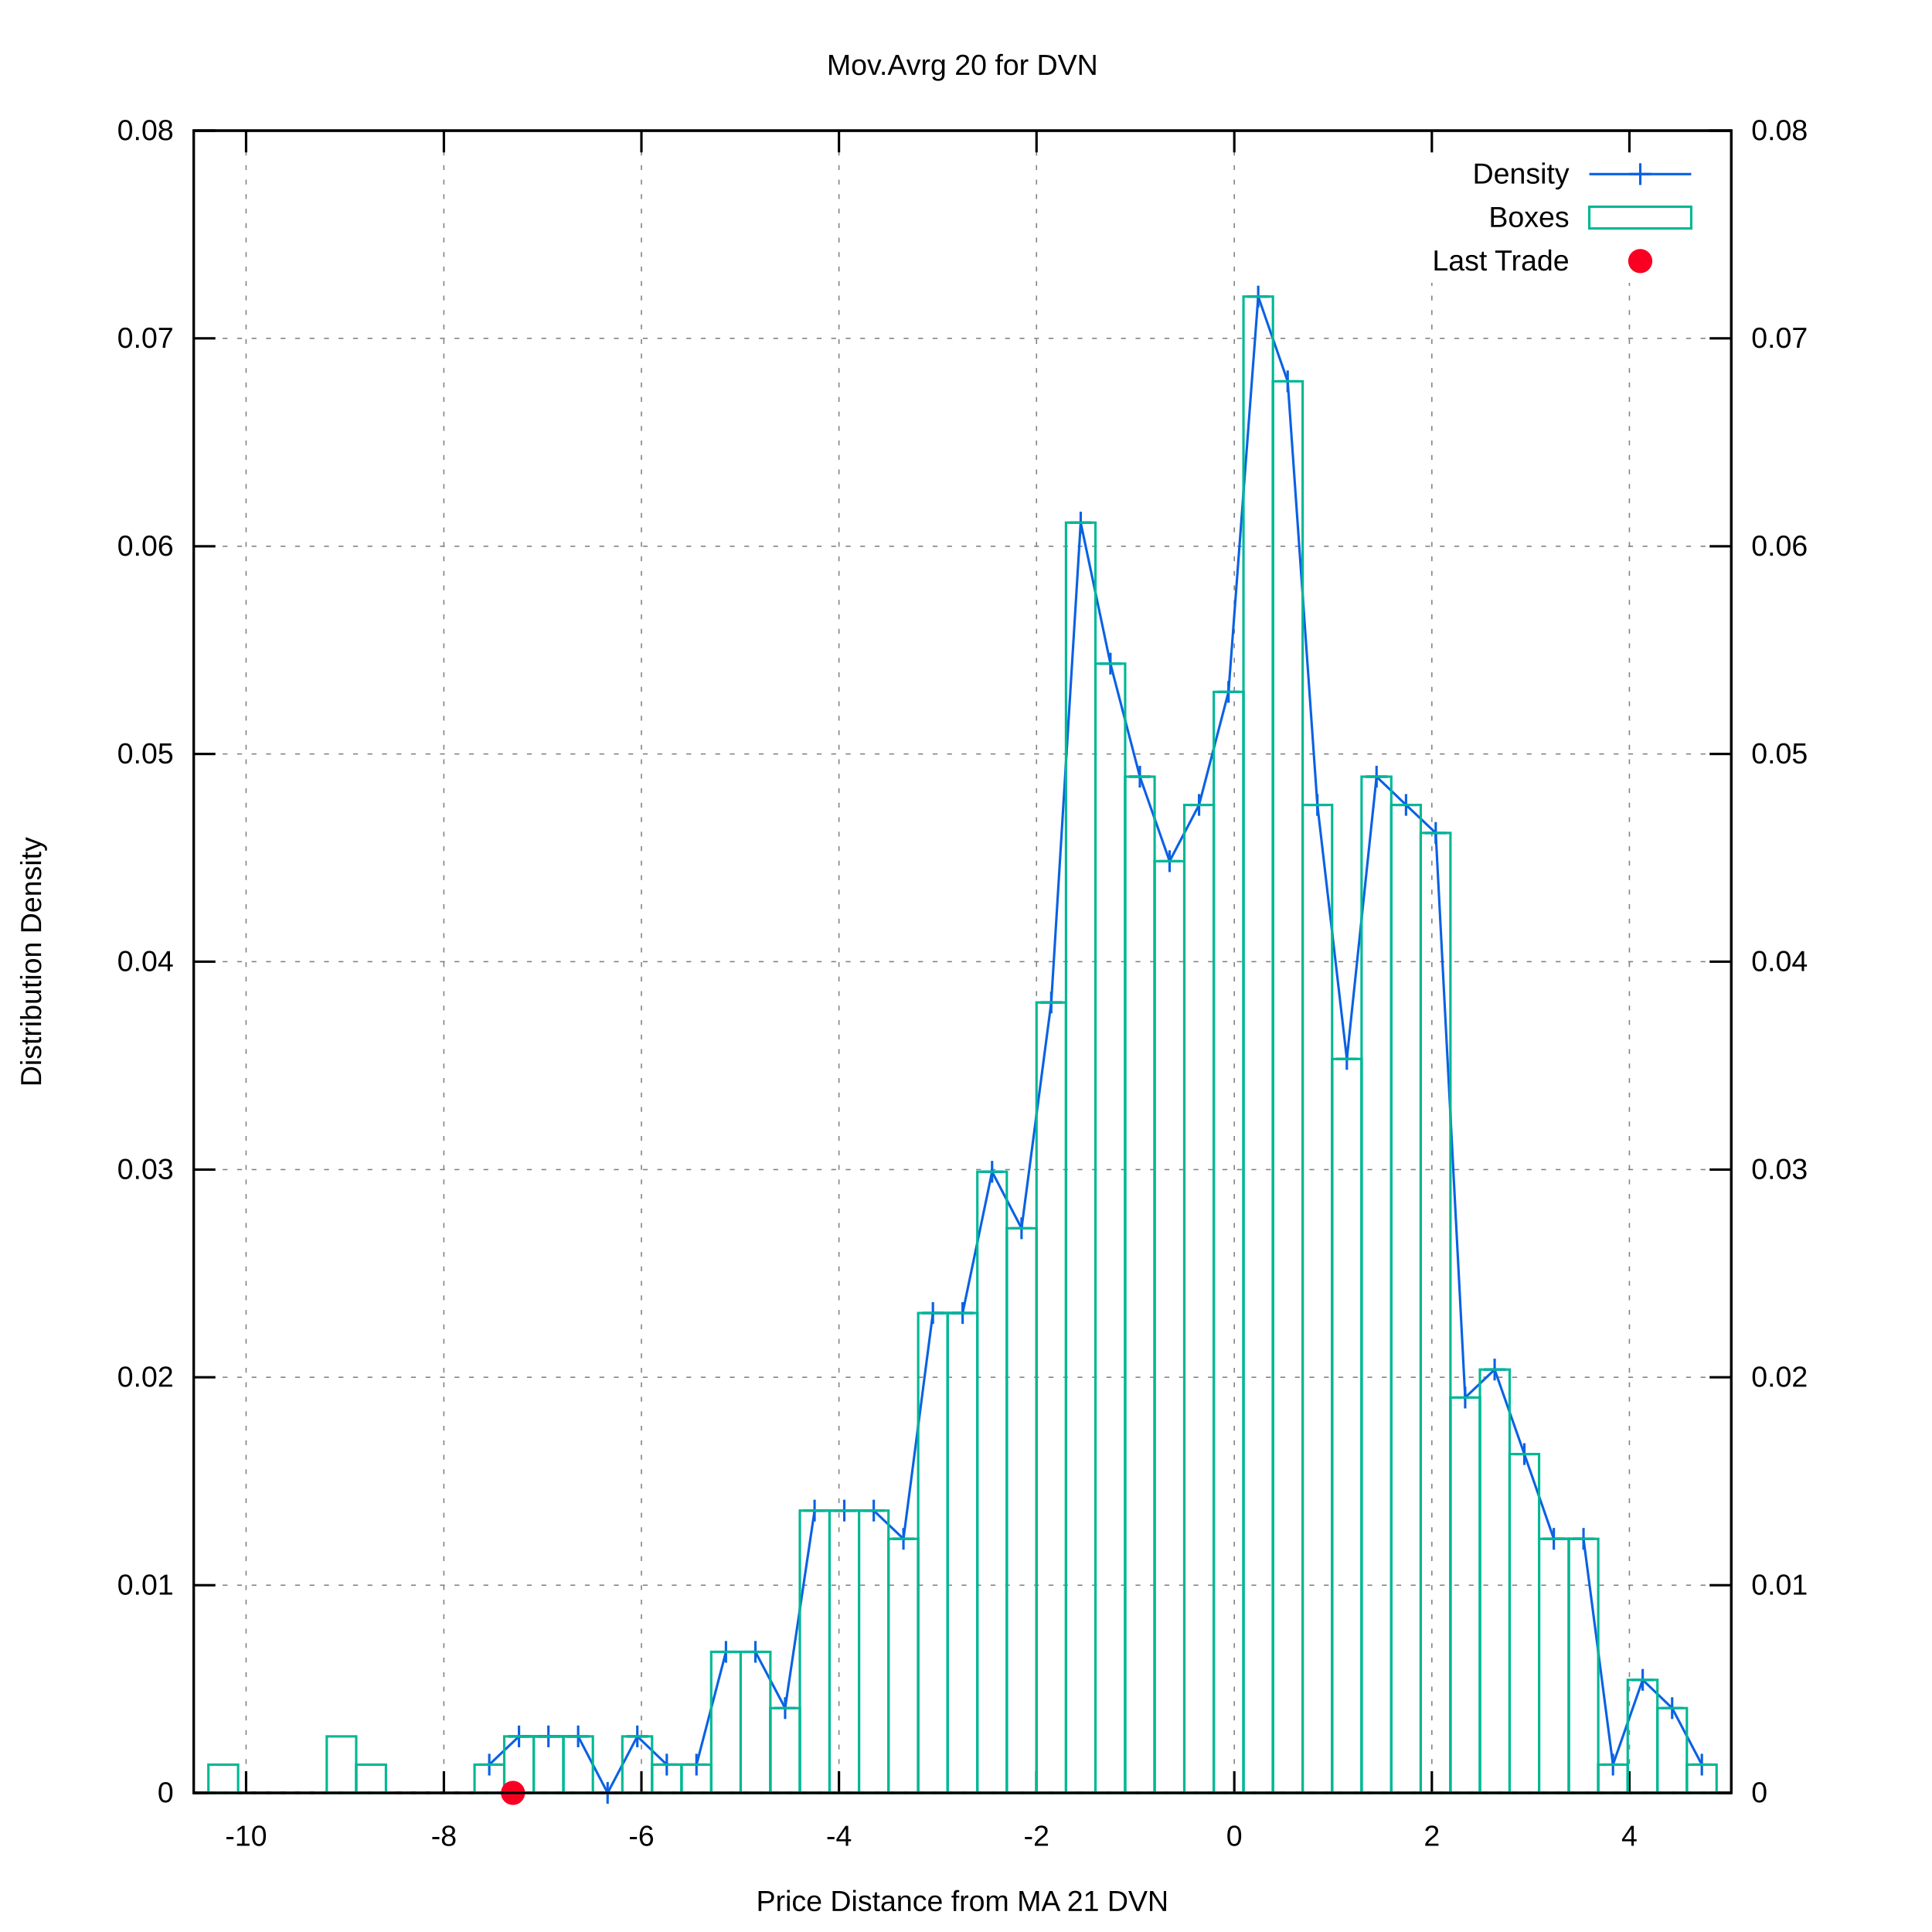
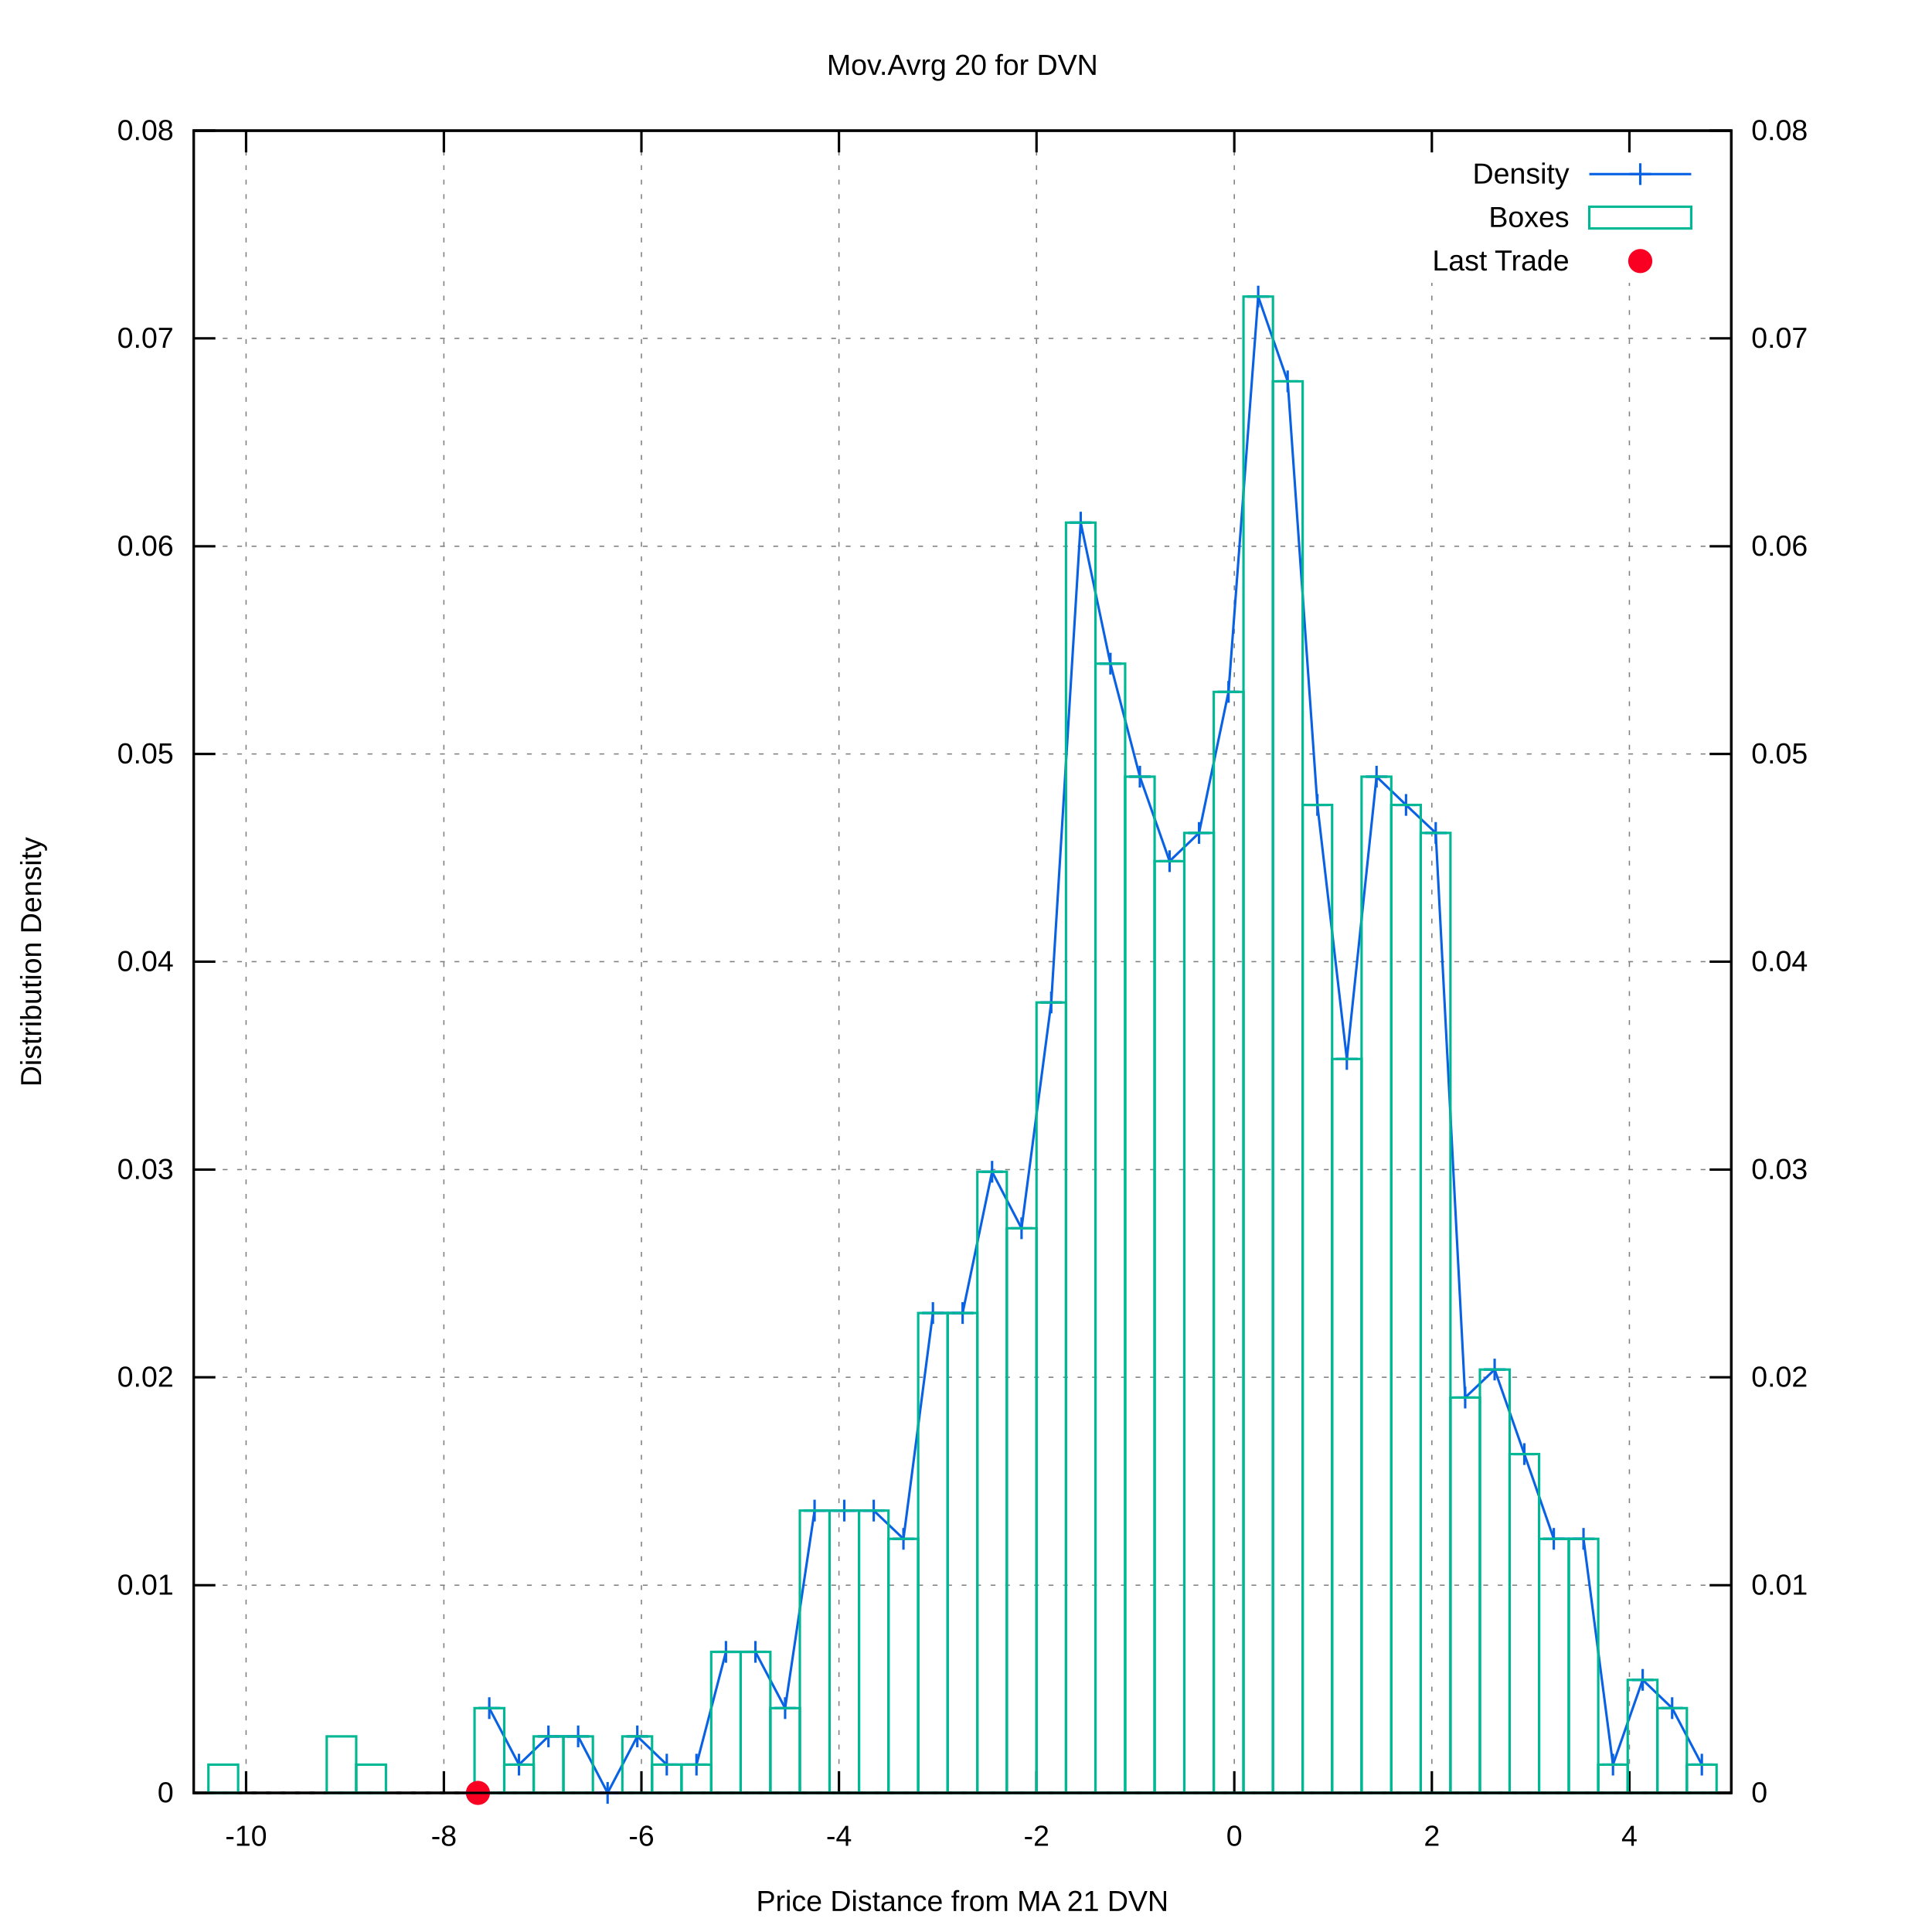
<svg xmlns="http://www.w3.org/2000/svg" xmlns:xlink="http://www.w3.org/1999/xlink" viewBox="0 0 800 800">
  <g id="gnuplot_canvas">
    <rect x="0" y="0" width="800" height="800" fill="#ffffff" />
    <defs>
      <circle id="gpDot" r="0.5" stroke-width="0.5" />
      <path id="gpPt0" stroke-width="0.222" stroke="currentColor" d="M-1,0 h2 M0,-1 v2" />
      <path id="gpPt1" stroke-width="0.222" stroke="currentColor" d="M-1,-1 L1,1 M1,-1 L-1,1" />
      <path id="gpPt2" stroke-width="0.222" stroke="currentColor" d="M-1,0 L1,0 M0,-1 L0,1 M-1,-1 L1,1 M-1,1 L1,-1" />
      <rect id="gpPt3" stroke-width="0.222" stroke="currentColor" x="-1" y="-1" width="2" height="2" />
      <rect id="gpPt4" stroke-width="0.222" stroke="currentColor" fill="currentColor" x="-1" y="-1" width="2" height="2" />
      <circle id="gpPt5" stroke-width="0.222" stroke="currentColor" cx="0" cy="0" r="1" />
      <use xlink:href="#gpPt5" id="gpPt6" fill="currentColor" stroke="none" />
      <path id="gpPt7" stroke-width="0.222" stroke="currentColor" d="M0,-1.33 L-1.33,0.67 L1.33,0.67 z" />
      <use xlink:href="#gpPt7" id="gpPt8" fill="currentColor" stroke="none" />
      <use xlink:href="#gpPt7" id="gpPt9" stroke="currentColor" transform="rotate(180)" />
      <use xlink:href="#gpPt9" id="gpPt10" fill="currentColor" stroke="none" />
      <use xlink:href="#gpPt3" id="gpPt11" stroke="currentColor" transform="rotate(45)" />
      <use xlink:href="#gpPt11" id="gpPt12" fill="currentColor" stroke="none" />
      <path id="gpPt13" stroke-width="0.222" stroke="currentColor" d="M0,1.330 L1.265,0.411 L0.782,-1.067 L-0.782,-1.076 L-1.265,0.411 z" />
      <use xlink:href="#gpPt13" id="gpPt14" fill="currentColor" stroke="none" />
      <filter id="textbox" filterUnits="objectBoundingBox" x="0" y="0" height="1" width="1">
        <feFlood flood-color="#FFFFFF" flood-opacity="1" result="bgnd" />
        <feComposite in="SourceGraphic" in2="bgnd" operator="atop" />
      </filter>
      <filter id="greybox" filterUnits="objectBoundingBox" x="0" y="0" height="1" width="1">
        <feFlood flood-color="lightgrey" flood-opacity="1" result="grey" />
        <feComposite in="SourceGraphic" in2="grey" operator="atop" />
      </filter>
    </defs>
    <g fill="none" color="#FFFFFF" stroke="black" stroke-width="1.00" stroke-linecap="butt" stroke-linejoin="miter">
</g>
    <g fill="none" color="black" stroke="currentColor" stroke-width="1.00" stroke-linecap="butt" stroke-linejoin="miter">
</g>
    <g fill="none" color="black" stroke="black" stroke-width="0.50" stroke-linecap="butt" stroke-linejoin="miter">
</g>
    <g fill="none" color="gray" stroke="currentColor" stroke-width="0.50" stroke-linecap="butt" stroke-linejoin="miter">
      <path stroke="gray" stroke-dasharray="2,4" class="gridline" d="M80.2,742.4 L716.9,742.4  " />
    </g>
    <g fill="none" color="gray" stroke="gray" stroke-width="1.00" stroke-linecap="butt" stroke-linejoin="miter">
</g>
    <g fill="none" color="black" stroke="currentColor" stroke-width="1.00" stroke-linecap="butt" stroke-linejoin="miter">
      <path stroke="black" d="M80.2,742.4 L89.2,742.4  " />
      <g transform="translate(71.9,746.3)" stroke="none" fill="black" font-family="arial" font-size="12.00" text-anchor="end">
        <text>
          <tspan font-family="arial"> 0</tspan>
        </text>
      </g>
    </g>
    <g fill="none" color="black" stroke="currentColor" stroke-width="1.00" stroke-linecap="butt" stroke-linejoin="miter">
</g>
    <g fill="none" color="black" stroke="black" stroke-width="0.50" stroke-linecap="butt" stroke-linejoin="miter">
</g>
    <g fill="none" color="gray" stroke="currentColor" stroke-width="0.50" stroke-linecap="butt" stroke-linejoin="miter">
      <path stroke="gray" stroke-dasharray="2,4" class="gridline" d="M80.2,656.4 L716.9,656.4  " />
    </g>
    <g fill="none" color="gray" stroke="gray" stroke-width="1.00" stroke-linecap="butt" stroke-linejoin="miter">
</g>
    <g fill="none" color="black" stroke="currentColor" stroke-width="1.00" stroke-linecap="butt" stroke-linejoin="miter">
      <path stroke="black" d="M80.2,656.4 L89.2,656.4  " />
      <g transform="translate(71.9,660.3)" stroke="none" fill="black" font-family="arial" font-size="12.00" text-anchor="end">
        <text>
          <tspan font-family="arial"> 0.01</tspan>
        </text>
      </g>
    </g>
    <g fill="none" color="black" stroke="currentColor" stroke-width="1.00" stroke-linecap="butt" stroke-linejoin="miter">
</g>
    <g fill="none" color="black" stroke="black" stroke-width="0.50" stroke-linecap="butt" stroke-linejoin="miter">
</g>
    <g fill="none" color="gray" stroke="currentColor" stroke-width="0.50" stroke-linecap="butt" stroke-linejoin="miter">
      <path stroke="gray" stroke-dasharray="2,4" class="gridline" d="M80.2,570.3 L716.9,570.3  " />
    </g>
    <g fill="none" color="gray" stroke="gray" stroke-width="1.00" stroke-linecap="butt" stroke-linejoin="miter">
</g>
    <g fill="none" color="black" stroke="currentColor" stroke-width="1.00" stroke-linecap="butt" stroke-linejoin="miter">
      <path stroke="black" d="M80.2,570.3 L89.2,570.3  " />
      <g transform="translate(71.9,574.2)" stroke="none" fill="black" font-family="arial" font-size="12.00" text-anchor="end">
        <text>
          <tspan font-family="arial"> 0.02</tspan>
        </text>
      </g>
    </g>
    <g fill="none" color="black" stroke="currentColor" stroke-width="1.00" stroke-linecap="butt" stroke-linejoin="miter">
</g>
    <g fill="none" color="black" stroke="black" stroke-width="0.50" stroke-linecap="butt" stroke-linejoin="miter">
</g>
    <g fill="none" color="gray" stroke="currentColor" stroke-width="0.50" stroke-linecap="butt" stroke-linejoin="miter">
      <path stroke="gray" stroke-dasharray="2,4" class="gridline" d="M80.2,484.3 L716.9,484.3  " />
    </g>
    <g fill="none" color="gray" stroke="gray" stroke-width="1.00" stroke-linecap="butt" stroke-linejoin="miter">
</g>
    <g fill="none" color="black" stroke="currentColor" stroke-width="1.00" stroke-linecap="butt" stroke-linejoin="miter">
      <path stroke="black" d="M80.2,484.3 L89.2,484.3  " />
      <g transform="translate(71.9,488.2)" stroke="none" fill="black" font-family="arial" font-size="12.00" text-anchor="end">
        <text>
          <tspan font-family="arial"> 0.03</tspan>
        </text>
      </g>
    </g>
    <g fill="none" color="black" stroke="currentColor" stroke-width="1.00" stroke-linecap="butt" stroke-linejoin="miter">
</g>
    <g fill="none" color="black" stroke="black" stroke-width="0.50" stroke-linecap="butt" stroke-linejoin="miter">
</g>
    <g fill="none" color="gray" stroke="currentColor" stroke-width="0.50" stroke-linecap="butt" stroke-linejoin="miter">
      <path stroke="gray" stroke-dasharray="2,4" class="gridline" d="M80.2,398.2 L716.9,398.2  " />
    </g>
    <g fill="none" color="gray" stroke="gray" stroke-width="1.00" stroke-linecap="butt" stroke-linejoin="miter">
</g>
    <g fill="none" color="black" stroke="currentColor" stroke-width="1.00" stroke-linecap="butt" stroke-linejoin="miter">
      <path stroke="black" d="M80.2,398.2 L89.2,398.2  " />
      <g transform="translate(71.9,402.1)" stroke="none" fill="black" font-family="arial" font-size="12.00" text-anchor="end">
        <text>
          <tspan font-family="arial"> 0.04</tspan>
        </text>
      </g>
    </g>
    <g fill="none" color="black" stroke="currentColor" stroke-width="1.00" stroke-linecap="butt" stroke-linejoin="miter">
</g>
    <g fill="none" color="black" stroke="black" stroke-width="0.50" stroke-linecap="butt" stroke-linejoin="miter">
</g>
    <g fill="none" color="gray" stroke="currentColor" stroke-width="0.50" stroke-linecap="butt" stroke-linejoin="miter">
      <path stroke="gray" stroke-dasharray="2,4" class="gridline" d="M80.2,312.2 L716.9,312.2  " />
    </g>
    <g fill="none" color="gray" stroke="gray" stroke-width="1.00" stroke-linecap="butt" stroke-linejoin="miter">
</g>
    <g fill="none" color="black" stroke="currentColor" stroke-width="1.00" stroke-linecap="butt" stroke-linejoin="miter">
      <path stroke="black" d="M80.2,312.2 L89.2,312.2  " />
      <g transform="translate(71.9,316.1)" stroke="none" fill="black" font-family="arial" font-size="12.00" text-anchor="end">
        <text>
          <tspan font-family="arial"> 0.05</tspan>
        </text>
      </g>
    </g>
    <g fill="none" color="black" stroke="currentColor" stroke-width="1.00" stroke-linecap="butt" stroke-linejoin="miter">
</g>
    <g fill="none" color="black" stroke="black" stroke-width="0.50" stroke-linecap="butt" stroke-linejoin="miter">
</g>
    <g fill="none" color="gray" stroke="currentColor" stroke-width="0.50" stroke-linecap="butt" stroke-linejoin="miter">
      <path stroke="gray" stroke-dasharray="2,4" class="gridline" d="M80.2,226.2 L716.9,226.2  " />
    </g>
    <g fill="none" color="gray" stroke="gray" stroke-width="1.00" stroke-linecap="butt" stroke-linejoin="miter">
</g>
    <g fill="none" color="black" stroke="currentColor" stroke-width="1.00" stroke-linecap="butt" stroke-linejoin="miter">
      <path stroke="black" d="M80.2,226.2 L89.2,226.2  " />
      <g transform="translate(71.9,230.1)" stroke="none" fill="black" font-family="arial" font-size="12.00" text-anchor="end">
        <text>
          <tspan font-family="arial"> 0.06</tspan>
        </text>
      </g>
    </g>
    <g fill="none" color="black" stroke="currentColor" stroke-width="1.00" stroke-linecap="butt" stroke-linejoin="miter">
</g>
    <g fill="none" color="black" stroke="black" stroke-width="0.50" stroke-linecap="butt" stroke-linejoin="miter">
</g>
    <g fill="none" color="gray" stroke="currentColor" stroke-width="0.50" stroke-linecap="butt" stroke-linejoin="miter">
      <path stroke="gray" stroke-dasharray="2,4" class="gridline" d="M80.2,140.1 L716.9,140.1  " />
    </g>
    <g fill="none" color="gray" stroke="gray" stroke-width="1.00" stroke-linecap="butt" stroke-linejoin="miter">
</g>
    <g fill="none" color="black" stroke="currentColor" stroke-width="1.00" stroke-linecap="butt" stroke-linejoin="miter">
      <path stroke="black" d="M80.2,140.1 L89.2,140.1  " />
      <g transform="translate(71.9,144.0)" stroke="none" fill="black" font-family="arial" font-size="12.00" text-anchor="end">
        <text>
          <tspan font-family="arial"> 0.07</tspan>
        </text>
      </g>
    </g>
    <g fill="none" color="black" stroke="currentColor" stroke-width="1.00" stroke-linecap="butt" stroke-linejoin="miter">
</g>
    <g fill="none" color="black" stroke="black" stroke-width="0.50" stroke-linecap="butt" stroke-linejoin="miter">
</g>
    <g fill="none" color="gray" stroke="currentColor" stroke-width="0.50" stroke-linecap="butt" stroke-linejoin="miter">
      <path stroke="gray" stroke-dasharray="2,4" class="gridline" d="M80.2,54.1 L716.9,54.1  " />
    </g>
    <g fill="none" color="gray" stroke="gray" stroke-width="1.00" stroke-linecap="butt" stroke-linejoin="miter">
</g>
    <g fill="none" color="black" stroke="currentColor" stroke-width="1.00" stroke-linecap="butt" stroke-linejoin="miter">
      <path stroke="black" d="M80.2,54.1 L89.2,54.1  " />
      <g transform="translate(71.9,58.0)" stroke="none" fill="black" font-family="arial" font-size="12.00" text-anchor="end">
        <text>
          <tspan font-family="arial"> 0.08</tspan>
        </text>
      </g>
    </g>
    <g fill="none" color="black" stroke="currentColor" stroke-width="1.00" stroke-linecap="butt" stroke-linejoin="miter">
</g>
    <g fill="none" color="black" stroke="black" stroke-width="0.50" stroke-linecap="butt" stroke-linejoin="miter">
</g>
    <g fill="none" color="gray" stroke="currentColor" stroke-width="0.50" stroke-linecap="butt" stroke-linejoin="miter">
      <path stroke="gray" stroke-dasharray="2,4" class="gridline" d="M101.9,742.4 L101.9,54.1  " />
    </g>
    <g fill="none" color="gray" stroke="gray" stroke-width="1.00" stroke-linecap="butt" stroke-linejoin="miter">
</g>
    <g fill="none" color="black" stroke="currentColor" stroke-width="1.00" stroke-linecap="butt" stroke-linejoin="miter">
      <path stroke="black" d="M101.9,742.4 L101.9,733.4 M101.9,54.1 L101.9,63.1  " />
      <g transform="translate(101.9,764.3)" stroke="none" fill="black" font-family="arial" font-size="12.00" text-anchor="middle">
        <text>
          <tspan font-family="arial">-10</tspan>
        </text>
      </g>
    </g>
    <g fill="none" color="black" stroke="currentColor" stroke-width="1.00" stroke-linecap="butt" stroke-linejoin="miter">
</g>
    <g fill="none" color="black" stroke="black" stroke-width="0.50" stroke-linecap="butt" stroke-linejoin="miter">
</g>
    <g fill="none" color="gray" stroke="currentColor" stroke-width="0.50" stroke-linecap="butt" stroke-linejoin="miter">
      <path stroke="gray" stroke-dasharray="2,4" class="gridline" d="M183.8,742.4 L183.8,54.1  " />
    </g>
    <g fill="none" color="gray" stroke="gray" stroke-width="1.00" stroke-linecap="butt" stroke-linejoin="miter">
</g>
    <g fill="none" color="black" stroke="currentColor" stroke-width="1.00" stroke-linecap="butt" stroke-linejoin="miter">
      <path stroke="black" d="M183.8,742.4 L183.8,733.4 M183.8,54.1 L183.8,63.1  " />
      <g transform="translate(183.8,764.3)" stroke="none" fill="black" font-family="arial" font-size="12.00" text-anchor="middle">
        <text>
          <tspan font-family="arial">-8</tspan>
        </text>
      </g>
    </g>
    <g fill="none" color="black" stroke="currentColor" stroke-width="1.00" stroke-linecap="butt" stroke-linejoin="miter">
</g>
    <g fill="none" color="black" stroke="black" stroke-width="0.50" stroke-linecap="butt" stroke-linejoin="miter">
</g>
    <g fill="none" color="gray" stroke="currentColor" stroke-width="0.50" stroke-linecap="butt" stroke-linejoin="miter">
      <path stroke="gray" stroke-dasharray="2,4" class="gridline" d="M265.6,742.4 L265.6,54.1  " />
    </g>
    <g fill="none" color="gray" stroke="gray" stroke-width="1.00" stroke-linecap="butt" stroke-linejoin="miter">
</g>
    <g fill="none" color="black" stroke="currentColor" stroke-width="1.00" stroke-linecap="butt" stroke-linejoin="miter">
      <path stroke="black" d="M265.6,742.4 L265.6,733.4 M265.6,54.1 L265.6,63.1  " />
      <g transform="translate(265.6,764.3)" stroke="none" fill="black" font-family="arial" font-size="12.00" text-anchor="middle">
        <text>
          <tspan font-family="arial">-6</tspan>
        </text>
      </g>
    </g>
    <g fill="none" color="black" stroke="currentColor" stroke-width="1.00" stroke-linecap="butt" stroke-linejoin="miter">
</g>
    <g fill="none" color="black" stroke="black" stroke-width="0.50" stroke-linecap="butt" stroke-linejoin="miter">
</g>
    <g fill="none" color="gray" stroke="currentColor" stroke-width="0.50" stroke-linecap="butt" stroke-linejoin="miter">
      <path stroke="gray" stroke-dasharray="2,4" class="gridline" d="M347.4,742.4 L347.4,54.1  " />
    </g>
    <g fill="none" color="gray" stroke="gray" stroke-width="1.00" stroke-linecap="butt" stroke-linejoin="miter">
</g>
    <g fill="none" color="black" stroke="currentColor" stroke-width="1.00" stroke-linecap="butt" stroke-linejoin="miter">
      <path stroke="black" d="M347.4,742.4 L347.4,733.4 M347.4,54.1 L347.4,63.1  " />
      <g transform="translate(347.4,764.3)" stroke="none" fill="black" font-family="arial" font-size="12.00" text-anchor="middle">
        <text>
          <tspan font-family="arial">-4</tspan>
        </text>
      </g>
    </g>
    <g fill="none" color="black" stroke="currentColor" stroke-width="1.00" stroke-linecap="butt" stroke-linejoin="miter">
</g>
    <g fill="none" color="black" stroke="black" stroke-width="0.50" stroke-linecap="butt" stroke-linejoin="miter">
</g>
    <g fill="none" color="gray" stroke="currentColor" stroke-width="0.50" stroke-linecap="butt" stroke-linejoin="miter">
      <path stroke="gray" stroke-dasharray="2,4" class="gridline" d="M429.2,742.4 L429.2,54.1  " />
    </g>
    <g fill="none" color="gray" stroke="gray" stroke-width="1.00" stroke-linecap="butt" stroke-linejoin="miter">
</g>
    <g fill="none" color="black" stroke="currentColor" stroke-width="1.00" stroke-linecap="butt" stroke-linejoin="miter">
      <path stroke="black" d="M429.2,742.4 L429.2,733.4 M429.2,54.1 L429.2,63.1  " />
      <g transform="translate(429.2,764.3)" stroke="none" fill="black" font-family="arial" font-size="12.00" text-anchor="middle">
        <text>
          <tspan font-family="arial">-2</tspan>
        </text>
      </g>
    </g>
    <g fill="none" color="black" stroke="currentColor" stroke-width="1.00" stroke-linecap="butt" stroke-linejoin="miter">
</g>
    <g fill="none" color="black" stroke="black" stroke-width="0.50" stroke-linecap="butt" stroke-linejoin="miter">
</g>
    <g fill="none" color="gray" stroke="currentColor" stroke-width="0.50" stroke-linecap="butt" stroke-linejoin="miter">
      <path stroke="gray" stroke-dasharray="2,4" class="gridline" d="M511.1,742.4 L511.1,54.1  " />
    </g>
    <g fill="none" color="gray" stroke="gray" stroke-width="1.00" stroke-linecap="butt" stroke-linejoin="miter">
</g>
    <g fill="none" color="black" stroke="currentColor" stroke-width="1.00" stroke-linecap="butt" stroke-linejoin="miter">
      <path stroke="black" d="M511.1,742.4 L511.1,733.4 M511.1,54.1 L511.1,63.1  " />
      <g transform="translate(511.1,764.3)" stroke="none" fill="black" font-family="arial" font-size="12.00" text-anchor="middle">
        <text>
          <tspan font-family="arial"> 0</tspan>
        </text>
      </g>
    </g>
    <g fill="none" color="black" stroke="currentColor" stroke-width="1.00" stroke-linecap="butt" stroke-linejoin="miter">
</g>
    <g fill="none" color="black" stroke="black" stroke-width="0.50" stroke-linecap="butt" stroke-linejoin="miter">
</g>
    <g fill="none" color="gray" stroke="currentColor" stroke-width="0.50" stroke-linecap="butt" stroke-linejoin="miter">
      <path stroke="gray" stroke-dasharray="2,4" class="gridline" d="M592.9,742.4 L592.9,117.1 M592.9,63.1 L592.9,54.1  " />
    </g>
    <g fill="none" color="gray" stroke="gray" stroke-width="1.00" stroke-linecap="butt" stroke-linejoin="miter">
</g>
    <g fill="none" color="black" stroke="currentColor" stroke-width="1.00" stroke-linecap="butt" stroke-linejoin="miter">
      <path stroke="black" d="M592.9,742.4 L592.9,733.4 M592.9,54.1 L592.9,63.1  " />
      <g transform="translate(592.9,764.3)" stroke="none" fill="black" font-family="arial" font-size="12.00" text-anchor="middle">
        <text>
          <tspan font-family="arial"> 2</tspan>
        </text>
      </g>
    </g>
    <g fill="none" color="black" stroke="currentColor" stroke-width="1.00" stroke-linecap="butt" stroke-linejoin="miter">
</g>
    <g fill="none" color="black" stroke="black" stroke-width="0.50" stroke-linecap="butt" stroke-linejoin="miter">
</g>
    <g fill="none" color="gray" stroke="currentColor" stroke-width="0.50" stroke-linecap="butt" stroke-linejoin="miter">
      <path stroke="gray" stroke-dasharray="2,4" class="gridline" d="M674.7,742.4 L674.7,117.1 M674.7,63.1 L674.7,54.1  " />
    </g>
    <g fill="none" color="gray" stroke="gray" stroke-width="1.00" stroke-linecap="butt" stroke-linejoin="miter">
</g>
    <g fill="none" color="black" stroke="currentColor" stroke-width="1.00" stroke-linecap="butt" stroke-linejoin="miter">
      <path stroke="black" d="M674.7,742.4 L674.7,733.4 M674.7,54.1 L674.7,63.1  " />
      <g transform="translate(674.7,764.3)" stroke="none" fill="black" font-family="arial" font-size="12.00" text-anchor="middle">
        <text>
          <tspan font-family="arial"> 4</tspan>
        </text>
      </g>
    </g>
    <g fill="none" color="black" stroke="currentColor" stroke-width="1.00" stroke-linecap="butt" stroke-linejoin="miter">
      <path stroke="black" d="M716.9,742.4 L707.9,742.4  " />
      <g transform="translate(725.2,746.3)" stroke="none" fill="black" font-family="arial" font-size="12.00" text-anchor="start">
        <text>
          <tspan font-family="arial"> 0</tspan>
        </text>
      </g>
    </g>
    <g fill="none" color="black" stroke="currentColor" stroke-width="1.00" stroke-linecap="butt" stroke-linejoin="miter">
      <path stroke="black" d="M716.9,656.4 L707.9,656.4  " />
      <g transform="translate(725.2,660.3)" stroke="none" fill="black" font-family="arial" font-size="12.00" text-anchor="start">
        <text>
          <tspan font-family="arial"> 0.01</tspan>
        </text>
      </g>
    </g>
    <g fill="none" color="black" stroke="currentColor" stroke-width="1.00" stroke-linecap="butt" stroke-linejoin="miter">
      <path stroke="black" d="M716.9,570.3 L707.9,570.3  " />
      <g transform="translate(725.2,574.2)" stroke="none" fill="black" font-family="arial" font-size="12.00" text-anchor="start">
        <text>
          <tspan font-family="arial"> 0.02</tspan>
        </text>
      </g>
    </g>
    <g fill="none" color="black" stroke="currentColor" stroke-width="1.00" stroke-linecap="butt" stroke-linejoin="miter">
      <path stroke="black" d="M716.9,484.3 L707.9,484.3  " />
      <g transform="translate(725.2,488.2)" stroke="none" fill="black" font-family="arial" font-size="12.00" text-anchor="start">
        <text>
          <tspan font-family="arial"> 0.03</tspan>
        </text>
      </g>
    </g>
    <g fill="none" color="black" stroke="currentColor" stroke-width="1.00" stroke-linecap="butt" stroke-linejoin="miter">
      <path stroke="black" d="M716.9,398.2 L707.9,398.2  " />
      <g transform="translate(725.2,402.1)" stroke="none" fill="black" font-family="arial" font-size="12.00" text-anchor="start">
        <text>
          <tspan font-family="arial"> 0.04</tspan>
        </text>
      </g>
    </g>
    <g fill="none" color="black" stroke="currentColor" stroke-width="1.00" stroke-linecap="butt" stroke-linejoin="miter">
      <path stroke="black" d="M716.9,312.2 L707.9,312.2  " />
      <g transform="translate(725.2,316.1)" stroke="none" fill="black" font-family="arial" font-size="12.00" text-anchor="start">
        <text>
          <tspan font-family="arial"> 0.05</tspan>
        </text>
      </g>
    </g>
    <g fill="none" color="black" stroke="currentColor" stroke-width="1.00" stroke-linecap="butt" stroke-linejoin="miter">
      <path stroke="black" d="M716.9,226.2 L707.9,226.2  " />
      <g transform="translate(725.2,230.1)" stroke="none" fill="black" font-family="arial" font-size="12.00" text-anchor="start">
        <text>
          <tspan font-family="arial"> 0.06</tspan>
        </text>
      </g>
    </g>
    <g fill="none" color="black" stroke="currentColor" stroke-width="1.00" stroke-linecap="butt" stroke-linejoin="miter">
      <path stroke="black" d="M716.9,140.1 L707.9,140.1  " />
      <g transform="translate(725.2,144.0)" stroke="none" fill="black" font-family="arial" font-size="12.00" text-anchor="start">
        <text>
          <tspan font-family="arial"> 0.07</tspan>
        </text>
      </g>
    </g>
    <g fill="none" color="black" stroke="currentColor" stroke-width="1.00" stroke-linecap="butt" stroke-linejoin="miter">
      <path stroke="black" d="M716.9,54.1 L707.9,54.1  " />
      <g transform="translate(725.2,58.0)" stroke="none" fill="black" font-family="arial" font-size="12.00" text-anchor="start">
        <text>
          <tspan font-family="arial"> 0.08</tspan>
        </text>
      </g>
    </g>
    <g fill="none" color="black" stroke="currentColor" stroke-width="1.00" stroke-linecap="butt" stroke-linejoin="miter">
</g>
    <g fill="none" color="gray" stroke="currentColor" stroke-width="1.00" stroke-linecap="butt" stroke-linejoin="miter">
      <path stroke="black" stroke-dasharray="2,4" d="M80.2,742.4 L716.9,742.4  " />
    </g>
    <g fill="none" color="black" stroke="currentColor" stroke-width="1.00" stroke-linecap="butt" stroke-linejoin="miter">
      <path stroke="black" d="M80.2,54.1 L80.2,742.4 L716.9,742.4 L716.9,54.1 L80.2,54.1 Z  " />
    </g>
    <g fill="none" color="black" stroke="currentColor" stroke-width="1.00" stroke-linecap="butt" stroke-linejoin="miter">
      <g transform="translate(17.0,398.3) rotate(270)" stroke="none" fill="black" font-family="arial" font-size="12.00" text-anchor="middle">
        <text>
          <tspan font-family="arial">Distribution Density</tspan>
        </text>
      </g>
    </g>
    <g fill="none" color="black" stroke="currentColor" stroke-width="1.00" stroke-linecap="butt" stroke-linejoin="miter">
      <g transform="translate(398.5,791.3)" stroke="none" fill="black" font-family="arial" font-size="12.00" text-anchor="middle">
        <text>
          <tspan font-family="arial">Price Distance from MA 21 DVN</tspan>
        </text>
      </g>
    </g>
    <g fill="none" color="black" stroke="currentColor" stroke-width="1.00" stroke-linecap="butt" stroke-linejoin="miter">
      <g transform="translate(398.5,31.0)" stroke="none" fill="black" font-family="arial" font-size="12.00" text-anchor="middle">
        <text>
          <tspan font-family="arial">Mov.Avrg 20 for DVN </tspan>
        </text>
      </g>
    </g>
    <g id="gnuplot_plot_1">
      <g fill="none" color="black" stroke="currentColor" stroke-width="1.00" stroke-linecap="butt" stroke-linejoin="miter">
        <g transform="translate(649.8,76.0)" stroke="none" fill="black" font-family="arial" font-size="12.00" text-anchor="end">
          <text>
            <tspan font-family="arial">Density</tspan>
          </text>
        </g>
      </g>
      <g fill="none" color="black" stroke="currentColor" stroke-width="1.00" stroke-linecap="butt" stroke-linejoin="miter">
-         <path stroke="rgb(  9,  97, 228)" d="M658.1,72.1 L700.3,72.1 M202.6,730.7 L214.9,719.0 L227.1,719.0 L239.4,719.0 L251.6,742.4 L263.9,719.0   L276.1,730.7 L288.4,730.7 L300.6,684.0 L312.8,684.0 L325.1,707.3 L337.3,625.5 L349.6,625.5 L361.8,625.5   L374.1,637.2 L386.3,543.7 L398.6,543.7 L410.8,485.2 L423.0,508.6 L435.3,415.1 L447.5,216.4 L459.8,274.8   L472.0,321.6 L484.3,356.6 L496.5,333.3 L508.7,286.5 L521.0,122.8 L533.2,157.9 L545.5,333.3 L557.7,438.5   L570.0,321.6 L582.2,333.3 L594.5,344.9 L606.7,578.7 L618.9,567.1 L631.2,602.1 L643.4,637.2 L655.7,637.2   L667.9,730.7 L680.2,695.6 L692.4,707.3 L704.7,730.7  " />
-         <use xlink:href="#gpPt0" transform="translate(202.6,730.7) scale(4.50)" color="rgb(  9,  97, 228)" />
-         <use xlink:href="#gpPt0" transform="translate(214.9,719.0) scale(4.50)" color="rgb(  9,  97, 228)" />
+         <path stroke="rgb(  9,  97, 228)" d="M658.1,72.1 L700.3,72.1 M202.6,707.3 L214.9,730.7 L227.1,719.0 L239.4,719.0 L251.6,742.4 L263.9,719.0   L276.1,730.7 L288.4,730.7 L300.6,684.0 L312.8,684.0 L325.1,707.3 L337.3,625.5 L349.6,625.5 L361.8,625.5   L374.1,637.2 L386.3,543.7 L398.6,543.7 L410.8,485.2 L423.0,508.6 L435.3,415.1 L447.5,216.4 L459.8,274.8   L472.0,321.6 L484.3,356.6 L496.5,344.9 L508.7,286.5 L521.0,122.8 L533.2,157.9 L545.5,333.3 L557.7,438.5   L570.0,321.6 L582.2,333.3 L594.5,344.9 L606.7,578.7 L618.9,567.1 L631.2,602.1 L643.4,637.2 L655.7,637.2   L667.9,730.7 L680.2,695.6 L692.4,707.3 L704.7,730.7  " />
+         <use xlink:href="#gpPt0" transform="translate(202.6,707.3) scale(4.50)" color="rgb(  9,  97, 228)" />
+         <use xlink:href="#gpPt0" transform="translate(214.9,730.7) scale(4.50)" color="rgb(  9,  97, 228)" />
        <use xlink:href="#gpPt0" transform="translate(227.1,719.0) scale(4.50)" color="rgb(  9,  97, 228)" />
        <use xlink:href="#gpPt0" transform="translate(239.4,719.0) scale(4.50)" color="rgb(  9,  97, 228)" />
        <use xlink:href="#gpPt0" transform="translate(251.6,742.4) scale(4.50)" color="rgb(  9,  97, 228)" />
        <use xlink:href="#gpPt0" transform="translate(263.9,719.0) scale(4.50)" color="rgb(  9,  97, 228)" />
        <use xlink:href="#gpPt0" transform="translate(276.1,730.7) scale(4.50)" color="rgb(  9,  97, 228)" />
        <use xlink:href="#gpPt0" transform="translate(288.4,730.7) scale(4.50)" color="rgb(  9,  97, 228)" />
        <use xlink:href="#gpPt0" transform="translate(300.6,684.0) scale(4.50)" color="rgb(  9,  97, 228)" />
        <use xlink:href="#gpPt0" transform="translate(312.8,684.0) scale(4.50)" color="rgb(  9,  97, 228)" />
        <use xlink:href="#gpPt0" transform="translate(325.1,707.3) scale(4.50)" color="rgb(  9,  97, 228)" />
        <use xlink:href="#gpPt0" transform="translate(337.3,625.5) scale(4.50)" color="rgb(  9,  97, 228)" />
        <use xlink:href="#gpPt0" transform="translate(349.6,625.5) scale(4.50)" color="rgb(  9,  97, 228)" />
        <use xlink:href="#gpPt0" transform="translate(361.8,625.5) scale(4.50)" color="rgb(  9,  97, 228)" />
        <use xlink:href="#gpPt0" transform="translate(374.1,637.2) scale(4.50)" color="rgb(  9,  97, 228)" />
        <use xlink:href="#gpPt0" transform="translate(386.3,543.7) scale(4.50)" color="rgb(  9,  97, 228)" />
        <use xlink:href="#gpPt0" transform="translate(398.6,543.7) scale(4.50)" color="rgb(  9,  97, 228)" />
        <use xlink:href="#gpPt0" transform="translate(410.8,485.2) scale(4.50)" color="rgb(  9,  97, 228)" />
        <use xlink:href="#gpPt0" transform="translate(423.0,508.6) scale(4.50)" color="rgb(  9,  97, 228)" />
        <use xlink:href="#gpPt0" transform="translate(435.3,415.1) scale(4.50)" color="rgb(  9,  97, 228)" />
        <use xlink:href="#gpPt0" transform="translate(447.5,216.4) scale(4.50)" color="rgb(  9,  97, 228)" />
        <use xlink:href="#gpPt0" transform="translate(459.8,274.8) scale(4.50)" color="rgb(  9,  97, 228)" />
        <use xlink:href="#gpPt0" transform="translate(472.0,321.6) scale(4.50)" color="rgb(  9,  97, 228)" />
        <use xlink:href="#gpPt0" transform="translate(484.3,356.6) scale(4.50)" color="rgb(  9,  97, 228)" />
-         <use xlink:href="#gpPt0" transform="translate(496.5,333.3) scale(4.50)" color="rgb(  9,  97, 228)" />
+         <use xlink:href="#gpPt0" transform="translate(496.5,344.9) scale(4.50)" color="rgb(  9,  97, 228)" />
        <use xlink:href="#gpPt0" transform="translate(508.7,286.5) scale(4.50)" color="rgb(  9,  97, 228)" />
        <use xlink:href="#gpPt0" transform="translate(521.0,122.8) scale(4.50)" color="rgb(  9,  97, 228)" />
        <use xlink:href="#gpPt0" transform="translate(533.2,157.9) scale(4.50)" color="rgb(  9,  97, 228)" />
        <use xlink:href="#gpPt0" transform="translate(545.5,333.3) scale(4.50)" color="rgb(  9,  97, 228)" />
        <use xlink:href="#gpPt0" transform="translate(557.7,438.5) scale(4.50)" color="rgb(  9,  97, 228)" />
        <use xlink:href="#gpPt0" transform="translate(570.0,321.6) scale(4.50)" color="rgb(  9,  97, 228)" />
        <use xlink:href="#gpPt0" transform="translate(582.2,333.3) scale(4.50)" color="rgb(  9,  97, 228)" />
        <use xlink:href="#gpPt0" transform="translate(594.5,344.9) scale(4.50)" color="rgb(  9,  97, 228)" />
        <use xlink:href="#gpPt0" transform="translate(606.7,578.7) scale(4.50)" color="rgb(  9,  97, 228)" />
        <use xlink:href="#gpPt0" transform="translate(618.9,567.1) scale(4.50)" color="rgb(  9,  97, 228)" />
        <use xlink:href="#gpPt0" transform="translate(631.2,602.1) scale(4.50)" color="rgb(  9,  97, 228)" />
        <use xlink:href="#gpPt0" transform="translate(643.4,637.2) scale(4.50)" color="rgb(  9,  97, 228)" />
        <use xlink:href="#gpPt0" transform="translate(655.7,637.2) scale(4.50)" color="rgb(  9,  97, 228)" />
        <use xlink:href="#gpPt0" transform="translate(667.9,730.7) scale(4.50)" color="rgb(  9,  97, 228)" />
        <use xlink:href="#gpPt0" transform="translate(680.2,695.6) scale(4.50)" color="rgb(  9,  97, 228)" />
        <use xlink:href="#gpPt0" transform="translate(692.4,707.3) scale(4.50)" color="rgb(  9,  97, 228)" />
        <use xlink:href="#gpPt0" transform="translate(704.7,730.7) scale(4.50)" color="rgb(  9,  97, 228)" />
        <use xlink:href="#gpPt0" transform="translate(679.2,72.1) scale(4.50)" color="rgb(  9,  97, 228)" />
      </g>
    </g>
    <g id="gnuplot_plot_2">
      <g fill="none" color="black" stroke="currentColor" stroke-width="1.00" stroke-linecap="butt" stroke-linejoin="miter">
        <g transform="translate(649.8,94.0)" stroke="none" fill="black" font-family="arial" font-size="12.00" text-anchor="end">
          <text>
            <tspan font-family="arial">Boxes</tspan>
          </text>
        </g>
      </g>
      <g fill="none" color="black" stroke="currentColor" stroke-width="1.00" stroke-linecap="butt" stroke-linejoin="miter">
        <path stroke="rgb(  0, 184, 148)" d="M658.1,94.6 L700.3,94.6 L700.3,85.6 L658.1,85.6 L658.1,94.6 Z  " />
        <path stroke="rgb(  0, 184, 148)" d="M86.3,742.4 L86.3,730.7 L98.6,730.7 L98.6,742.4 L86.3,742.4 Z  " />
        <path stroke="rgb(  0, 184, 148)" d="M135.3,742.4 L135.3,719.0 L147.5,719.0 L147.5,742.4 L135.3,742.4 Z  " />
        <path stroke="rgb(  0, 184, 148)" d="M147.5,742.4 L147.5,730.7 L159.8,730.7 L159.8,742.4 L147.5,742.4 Z  " />
-         <path stroke="rgb(  0, 184, 148)" d="M196.5,742.4 L196.5,730.7 L208.8,730.7 L208.8,742.4 L196.5,742.4 Z  " />
-         <path stroke="rgb(  0, 184, 148)" d="M208.8,742.4 L208.8,719.0 L221.0,719.0 L221.0,742.4 L208.8,742.4 Z  " />
+         <path stroke="rgb(  0, 184, 148)" d="M196.5,742.4 L196.5,707.3 L208.8,707.3 L208.8,742.4 L196.5,742.4 Z  " />
+         <path stroke="rgb(  0, 184, 148)" d="M208.8,742.4 L208.8,730.7 L221.0,730.7 L221.0,742.4 L208.8,742.4 Z  " />
        <path stroke="rgb(  0, 184, 148)" d="M221.0,742.4 L221.0,719.0 L233.3,719.0 L233.3,742.4 L221.0,742.4 Z  " />
        <path stroke="rgb(  0, 184, 148)" d="M233.3,742.4 L233.3,719.0 L245.5,719.0 L245.5,742.4 L233.3,742.4 Z  " />
        <path stroke="rgb(  0, 184, 148)" d="M257.7,742.4 L257.7,719.0 L270.0,719.0 L270.0,742.4 L257.7,742.4 Z  " />
        <path stroke="rgb(  0, 184, 148)" d="M270.0,742.4 L270.0,730.7 L282.2,730.7 L282.2,742.4 L270.0,742.4 Z  " />
        <path stroke="rgb(  0, 184, 148)" d="M282.2,742.4 L282.2,730.7 L294.5,730.7 L294.5,742.4 L282.2,742.4 Z  " />
        <path stroke="rgb(  0, 184, 148)" d="M294.5,742.4 L294.5,684.0 L306.7,684.0 L306.7,742.4 L294.5,742.4 Z  " />
        <path stroke="rgb(  0, 184, 148)" d="M306.7,742.4 L306.7,684.0 L319.0,684.0 L319.0,742.4 L306.7,742.4 Z  " />
        <path stroke="rgb(  0, 184, 148)" d="M319.0,742.4 L319.0,707.3 L331.2,707.3 L331.2,742.4 L319.0,742.4 Z  " />
        <path stroke="rgb(  0, 184, 148)" d="M331.2,742.4 L331.2,625.5 L343.5,625.5 L343.5,742.4 L331.2,742.4 Z  " />
        <path stroke="rgb(  0, 184, 148)" d="M343.5,742.4 L343.5,625.5 L355.7,625.5 L355.7,742.4 L343.5,742.4 Z  " />
        <path stroke="rgb(  0, 184, 148)" d="M355.7,742.4 L355.7,625.5 L367.9,625.5 L367.9,742.4 L355.7,742.4 Z  " />
        <path stroke="rgb(  0, 184, 148)" d="M367.9,742.4 L367.9,637.2 L380.2,637.2 L380.2,742.4 L367.9,742.4 Z  " />
        <path stroke="rgb(  0, 184, 148)" d="M380.2,742.4 L380.2,543.7 L392.4,543.7 L392.4,742.4 L380.2,742.4 Z  " />
        <path stroke="rgb(  0, 184, 148)" d="M392.4,742.4 L392.4,543.7 L404.7,543.7 L404.7,742.4 L392.4,742.4 Z  " />
        <path stroke="rgb(  0, 184, 148)" d="M404.7,742.4 L404.7,485.2 L416.9,485.2 L416.9,742.4 L404.7,742.4 Z  " />
        <path stroke="rgb(  0, 184, 148)" d="M416.9,742.4 L416.9,508.6 L429.2,508.6 L429.2,742.4 L416.9,742.4 Z  " />
        <path stroke="rgb(  0, 184, 148)" d="M429.2,742.4 L429.2,415.1 L441.4,415.1 L441.4,742.4 L429.2,742.4 Z  " />
        <path stroke="rgb(  0, 184, 148)" d="M441.4,742.4 L441.4,216.4 L453.6,216.4 L453.6,742.4 L441.4,742.4 Z  " />
        <path stroke="rgb(  0, 184, 148)" d="M453.6,742.4 L453.6,274.8 L465.9,274.8 L465.9,742.4 L453.6,742.4 Z  " />
        <path stroke="rgb(  0, 184, 148)" d="M465.9,742.4 L465.9,321.6 L478.1,321.6 L478.1,742.4 L465.9,742.4 Z  " />
        <path stroke="rgb(  0, 184, 148)" d="M478.1,742.4 L478.1,356.6 L490.4,356.6 L490.4,742.4 L478.1,742.4 Z  " />
-         <path stroke="rgb(  0, 184, 148)" d="M490.4,742.4 L490.4,333.3 L502.6,333.3 L502.6,742.4 L490.4,742.4 Z  " />
+         <path stroke="rgb(  0, 184, 148)" d="M490.4,742.4 L490.4,344.9 L502.6,344.9 L502.6,742.4 L490.4,742.4 Z  " />
        <path stroke="rgb(  0, 184, 148)" d="M502.6,742.4 L502.6,286.5 L514.9,286.5 L514.9,742.4 L502.6,742.4 Z  " />
        <path stroke="rgb(  0, 184, 148)" d="M514.9,742.4 L514.9,122.8 L527.1,122.8 L527.1,742.4 L514.9,742.4 Z  " />
        <path stroke="rgb(  0, 184, 148)" d="M527.1,742.4 L527.1,157.9 L539.4,157.9 L539.4,742.4 L527.1,742.4 Z  " />
        <path stroke="rgb(  0, 184, 148)" d="M539.4,742.4 L539.4,333.3 L551.6,333.3 L551.6,742.4 L539.4,742.4 Z  " />
        <path stroke="rgb(  0, 184, 148)" d="M551.6,742.4 L551.6,438.5 L563.8,438.5 L563.8,742.4 L551.6,742.4 Z  " />
        <path stroke="rgb(  0, 184, 148)" d="M563.8,742.4 L563.8,321.6 L576.1,321.6 L576.1,742.4 L563.8,742.4 Z  " />
        <path stroke="rgb(  0, 184, 148)" d="M576.1,742.4 L576.1,333.3 L588.3,333.3 L588.3,742.4 L576.1,742.4 Z  " />
        <path stroke="rgb(  0, 184, 148)" d="M588.3,742.4 L588.3,344.9 L600.6,344.9 L600.6,742.4 L588.3,742.4 Z  " />
        <path stroke="rgb(  0, 184, 148)" d="M600.6,742.4 L600.6,578.7 L612.8,578.7 L612.8,742.4 L600.6,742.4 Z  " />
        <path stroke="rgb(  0, 184, 148)" d="M612.8,742.4 L612.8,567.1 L625.1,567.1 L625.1,742.4 L612.8,742.4 Z  " />
        <path stroke="rgb(  0, 184, 148)" d="M625.1,742.4 L625.1,602.1 L637.3,602.1 L637.3,742.4 L625.1,742.4 Z  " />
        <path stroke="rgb(  0, 184, 148)" d="M637.3,742.4 L637.3,637.2 L649.6,637.2 L649.6,742.4 L637.3,742.4 Z  " />
        <path stroke="rgb(  0, 184, 148)" d="M649.6,742.4 L649.6,637.2 L661.8,637.2 L661.8,742.4 L649.6,742.4 Z  " />
        <path stroke="rgb(  0, 184, 148)" d="M661.8,742.4 L661.8,730.7 L674.0,730.7 L674.0,742.4 L661.8,742.4 Z  " />
        <path stroke="rgb(  0, 184, 148)" d="M674.0,742.4 L674.0,695.6 L686.3,695.6 L686.3,742.4 L674.0,742.4 Z  " />
        <path stroke="rgb(  0, 184, 148)" d="M686.3,742.4 L686.3,707.3 L698.5,707.3 L698.5,742.4 L686.3,742.4 Z  " />
        <path stroke="rgb(  0, 184, 148)" d="M698.5,742.4 L698.5,730.7 L710.8,730.7 L710.8,742.4 L698.5,742.4 Z  " />
      </g>
    </g>
    <g id="gnuplot_plot_3">
      <g fill="none" color="black" stroke="currentColor" stroke-width="1.00" stroke-linecap="butt" stroke-linejoin="miter">
        <g transform="translate(649.8,112.0)" stroke="none" fill="black" font-family="arial" font-size="12.00" text-anchor="end">
          <text>
            <tspan font-family="arial">Last Trade</tspan>
          </text>
        </g>
      </g>
      <g fill="none" color="black" stroke="currentColor" stroke-width="1.00" stroke-linecap="butt" stroke-linejoin="miter">
-         <use xlink:href="#gpPt6" transform="translate(212.4,742.4) scale(4.50)" color="rgb(249,   0,  34)" />
+         <use xlink:href="#gpPt6" transform="translate(197.9,742.4) scale(4.50)" color="rgb(249,   0,  34)" />
        <use xlink:href="#gpPt6" transform="translate(679.2,108.1) scale(4.50)" color="rgb(249,   0,  34)" />
      </g>
    </g>
    <g fill="none" color="#FFFFFF" stroke="rgb(249,   0,  34)" stroke-width="2.00" stroke-linecap="butt" stroke-linejoin="miter">
</g>
    <g fill="none" color="black" stroke="currentColor" stroke-width="2.00" stroke-linecap="butt" stroke-linejoin="miter">
</g>
    <g fill="none" color="black" stroke="black" stroke-width="1.00" stroke-linecap="butt" stroke-linejoin="miter">
</g>
    <g fill="none" color="black" stroke="currentColor" stroke-width="1.00" stroke-linecap="butt" stroke-linejoin="miter">
      <path stroke="black" d="M80.2,54.1 L80.2,742.4 L716.9,742.4 L716.9,54.1 L80.2,54.1 Z  " />
    </g>
    <g fill="none" color="black" stroke="currentColor" stroke-width="1.00" stroke-linecap="butt" stroke-linejoin="miter">
</g>
  </g>
</svg>
